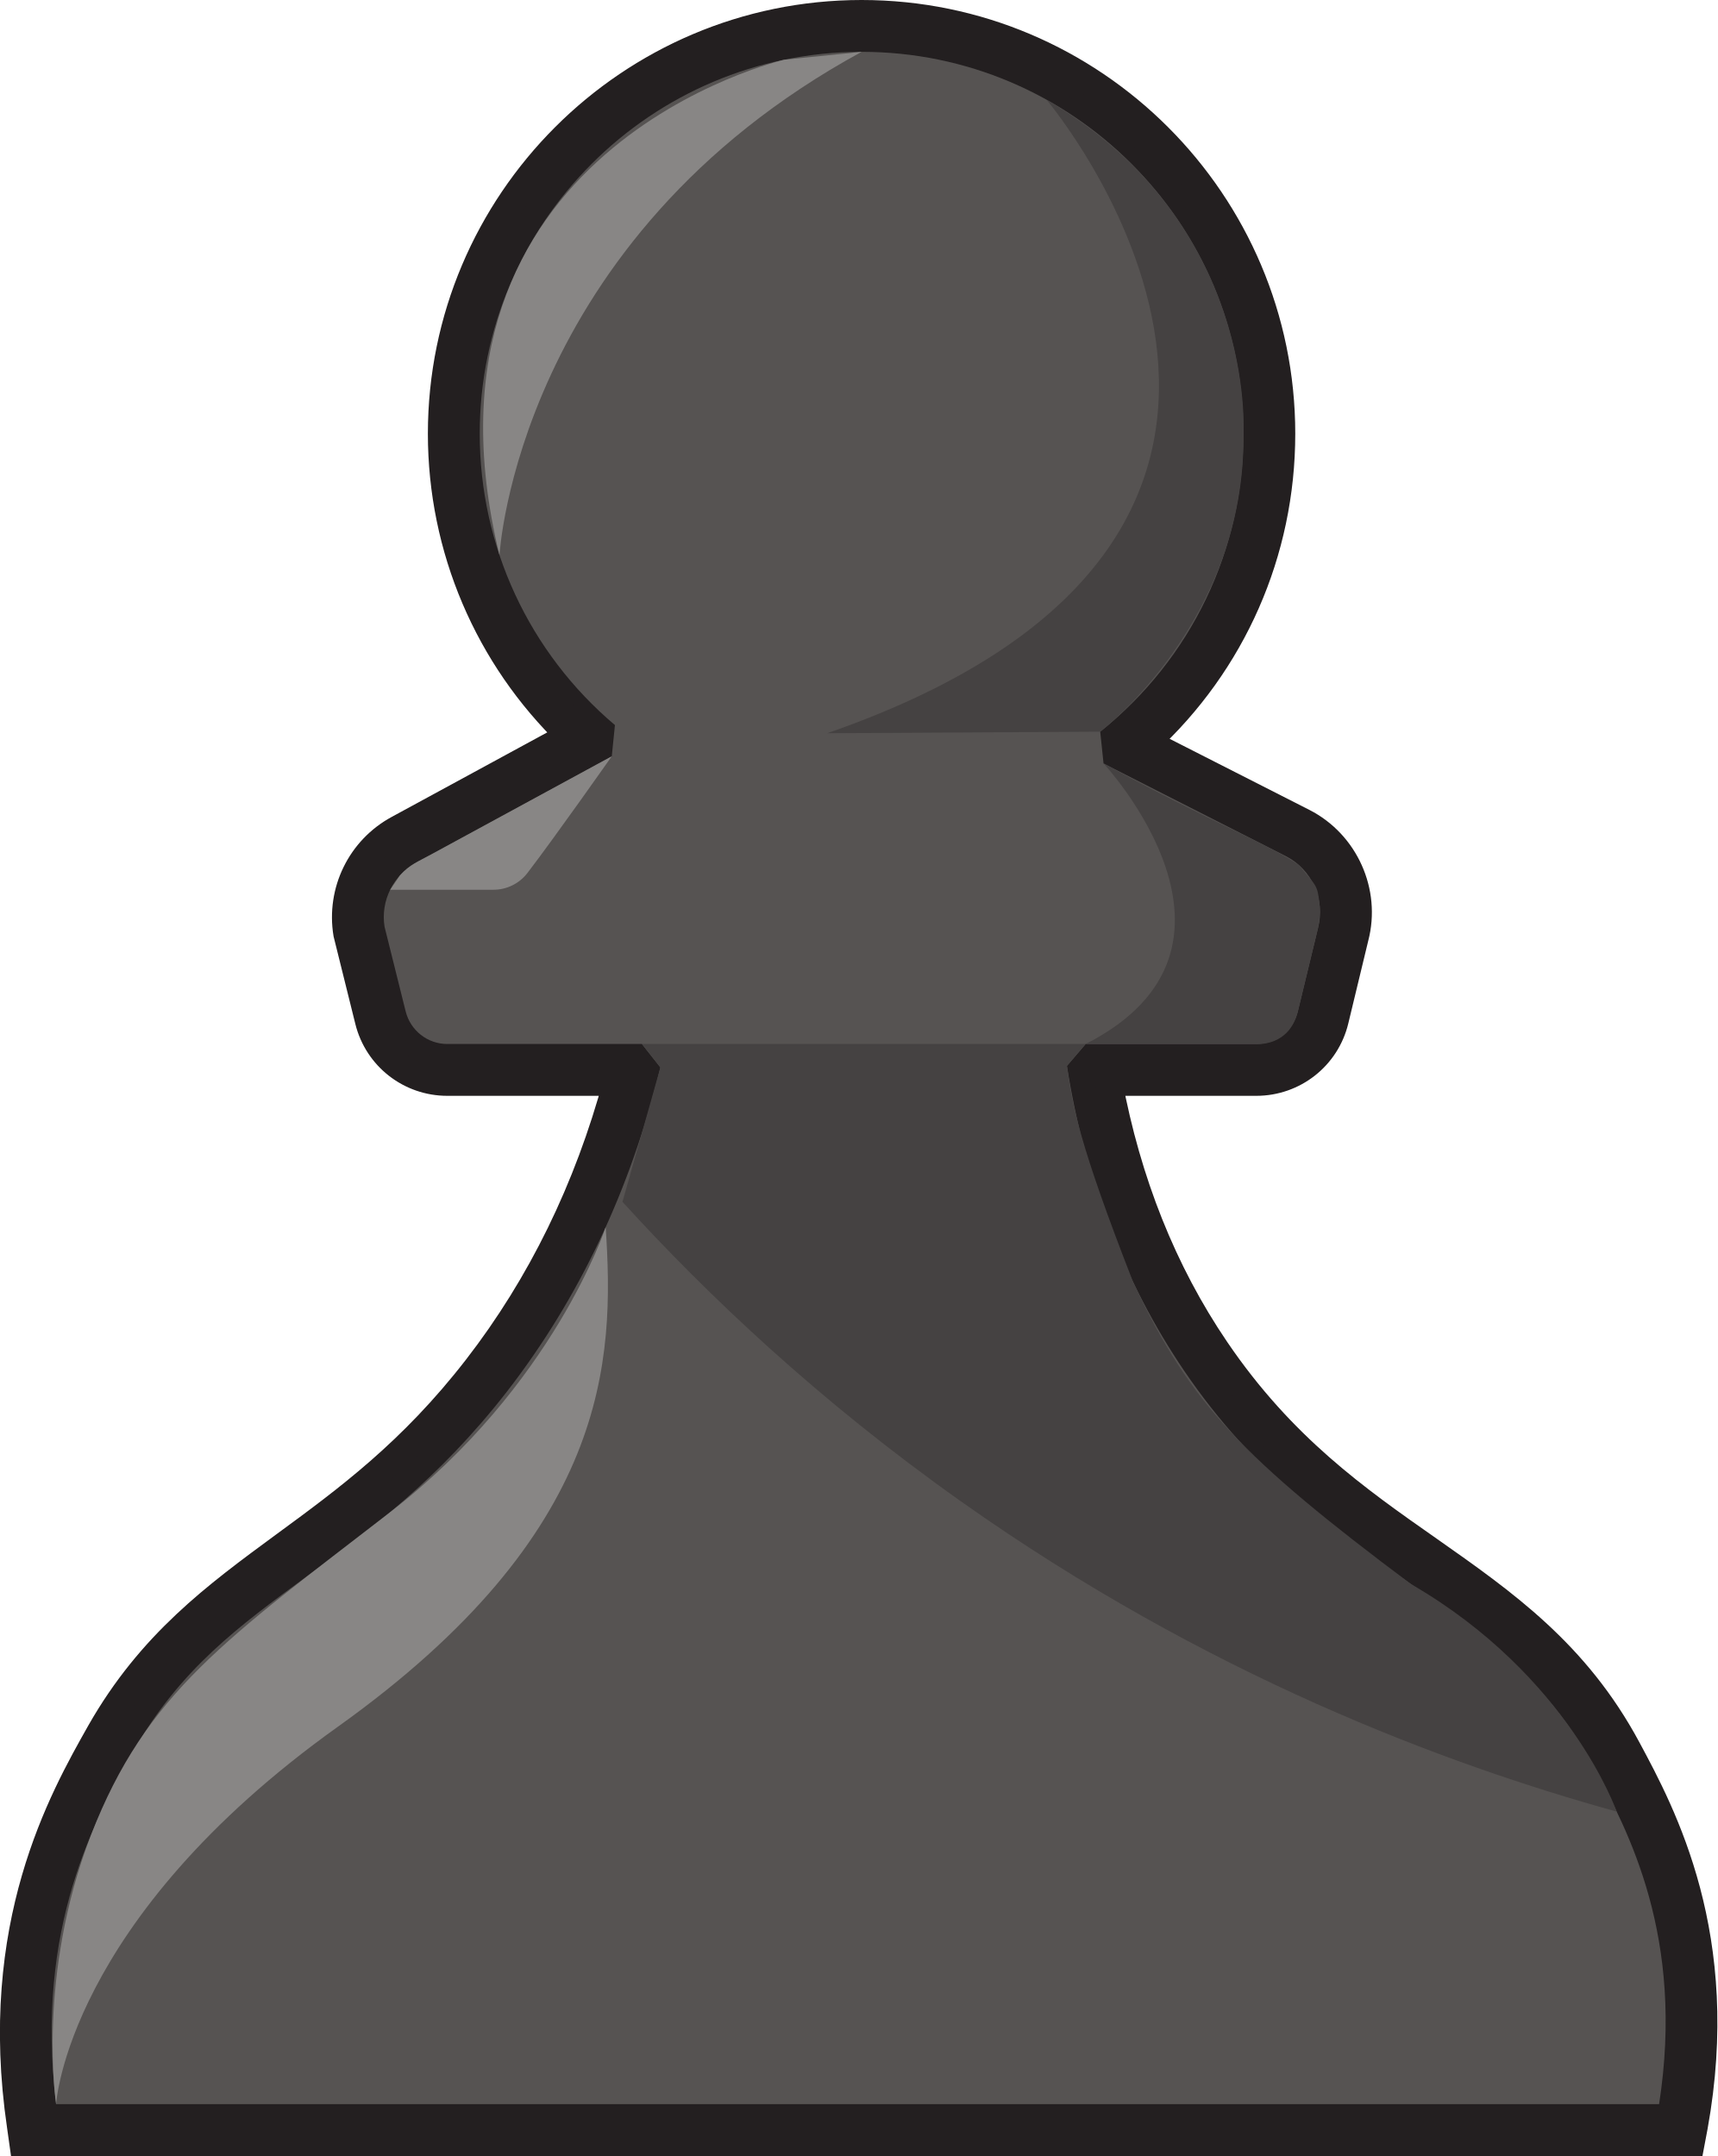
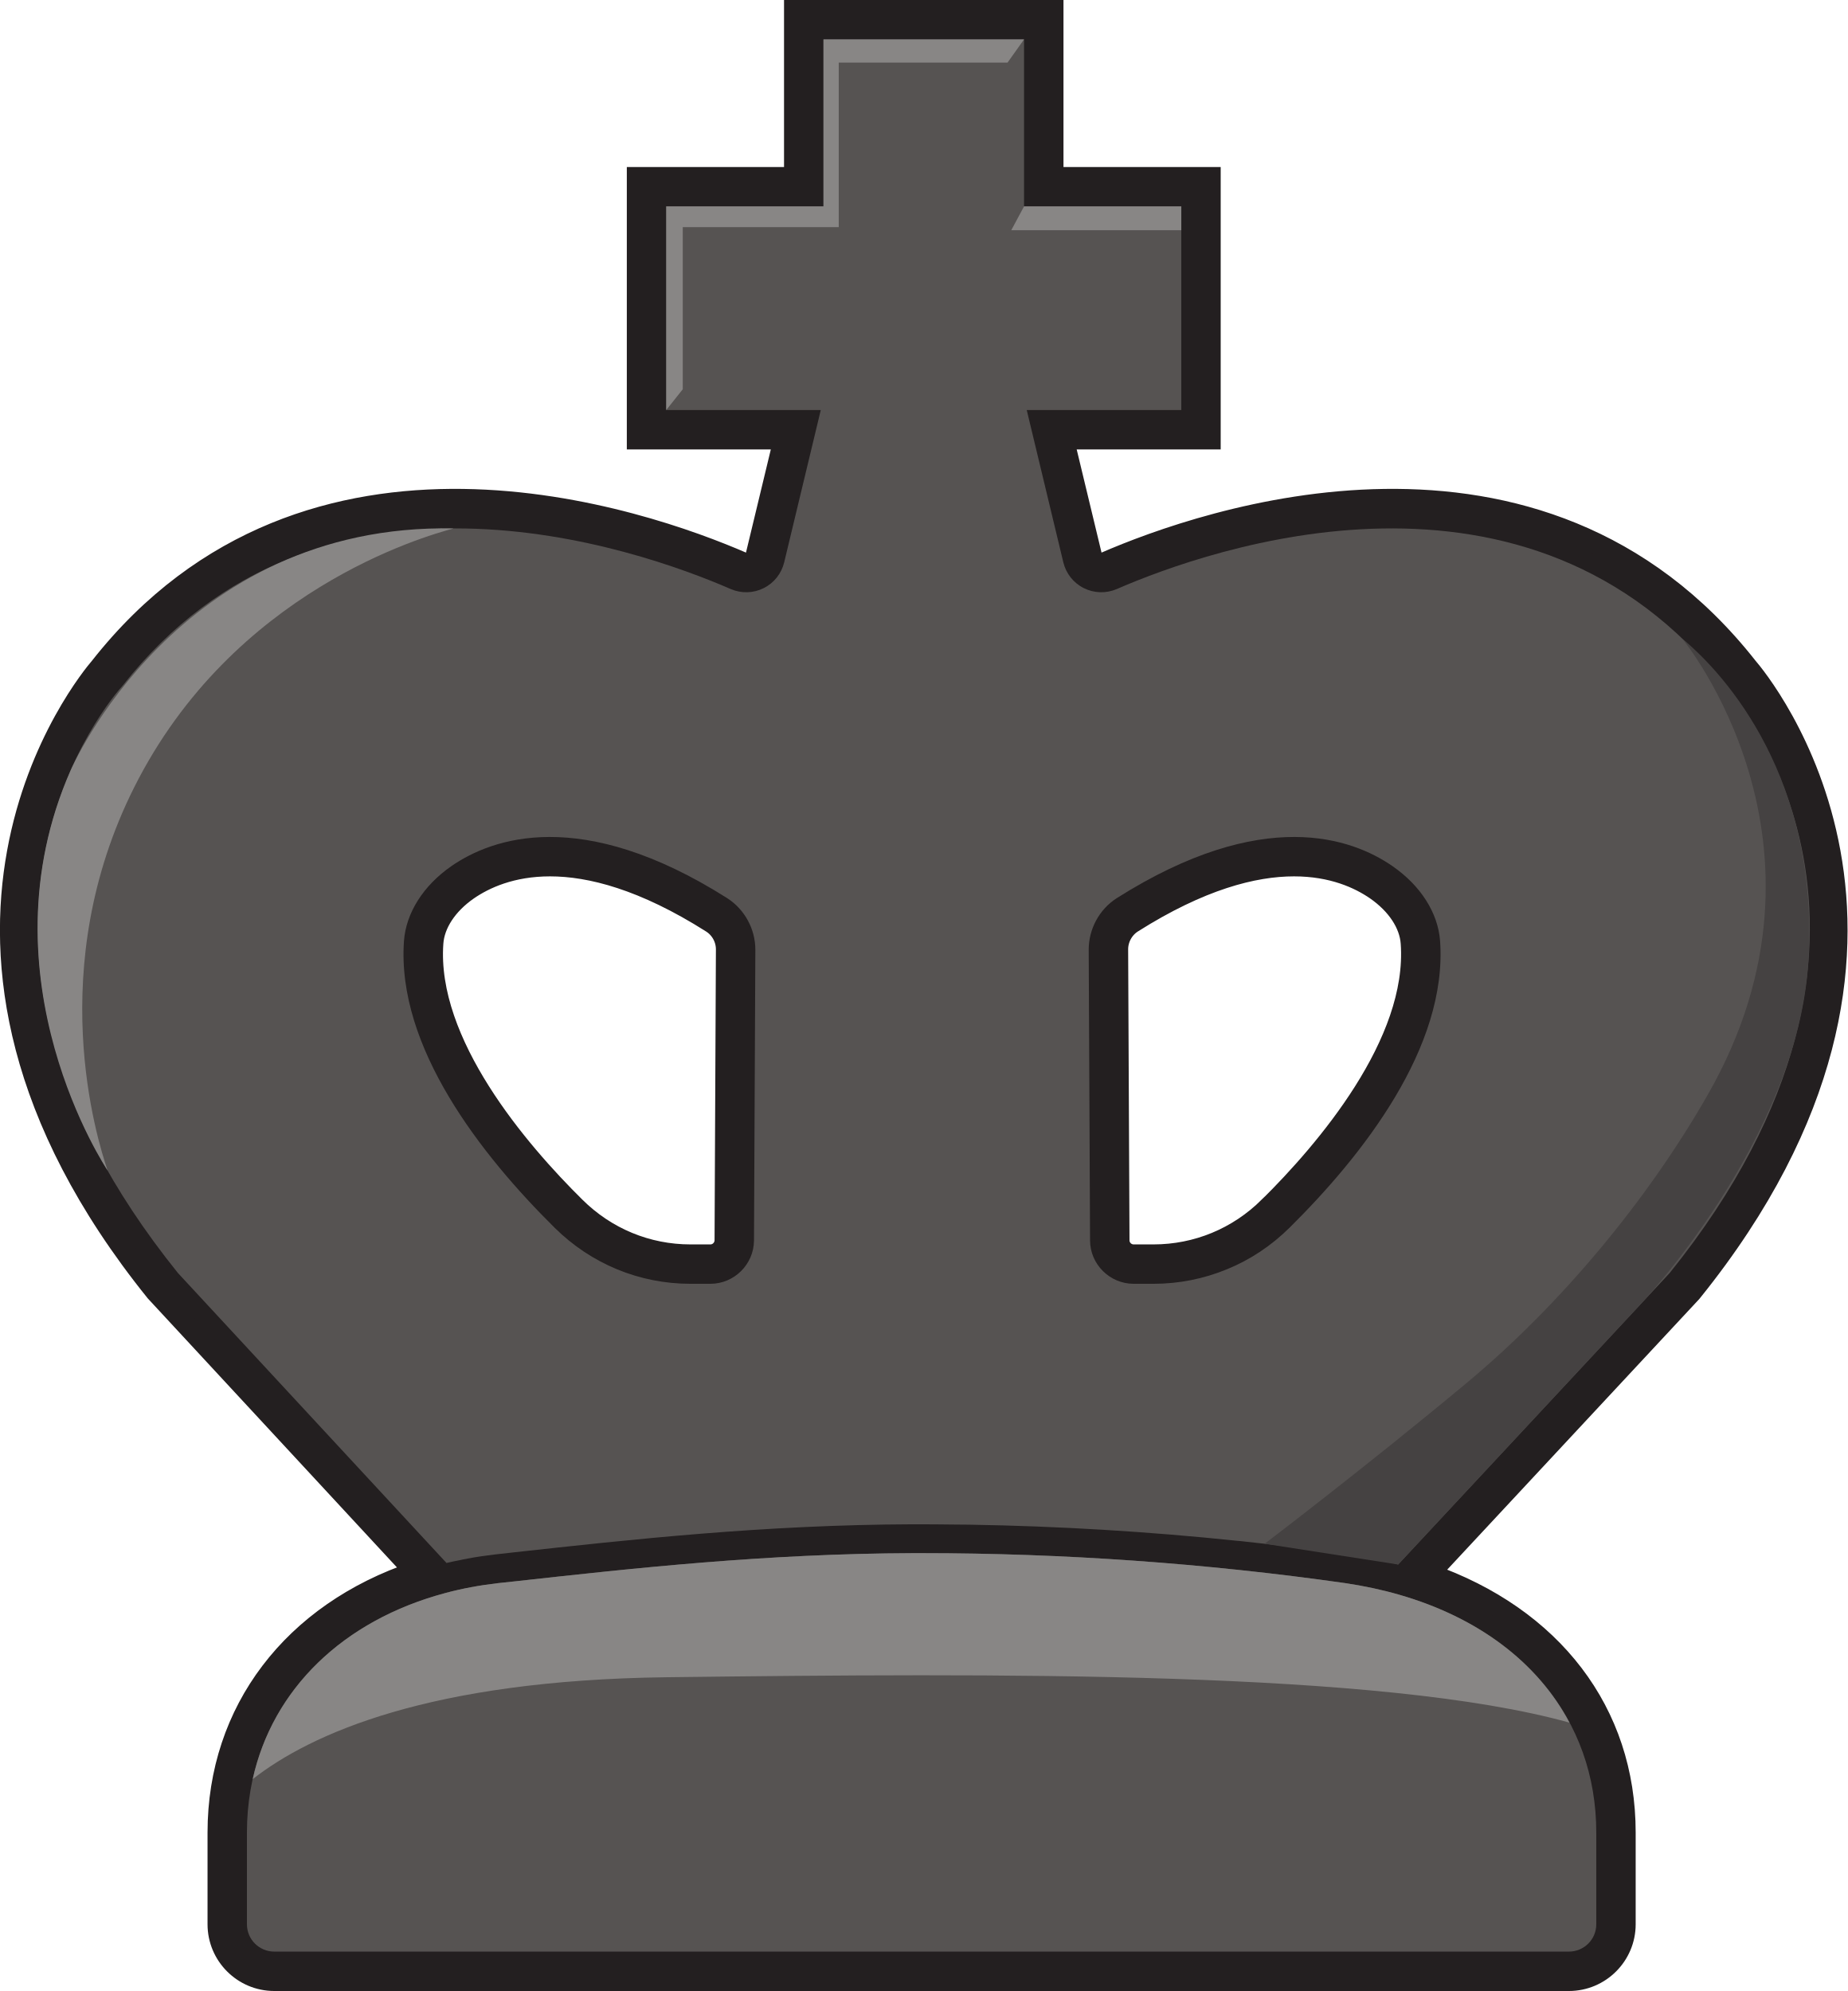
- <svg xmlns="http://www.w3.org/2000/svg" version="1.1" id="svg1" width="412.532" height="517.94" viewBox="0 0 412.532 517.94">
+ <svg xmlns="http://www.w3.org/2000/svg" version="1.1" id="svg1" width="583.993" height="629.465" viewBox="0 0 583.993 629.465">
  <defs id="defs1" />
-   <g id="layer12" transform="translate(-4025.907,-429.56)">
-     <path id="path13" d="m 33183.4,8987.18 h -2888 c -39,320.7 72.3,517.32 139.4,636.16 83.7,147.13 189.7,225.14 312.9,315.24 110.9,81.42 236.8,173.82 360.2,332.82 130,167.9 222.8,364.3 276.2,583.7 l -33.3,42.2 h -350.6 c -35.6,0 -66.3,24.2 -75,58.6 l -38.1,152.8 c -7.3,46.8 15.7,93.1 57.7,115.7 l 351.7,191.1 5.7,56.4 c -154.8,130.7 -243.6,322.3 -243.6,525 0,379.4 308.6,688 688,688 379.3,0 687.9,-308.6 687.9,-688 0,-210 -94,-405.7 -258,-536.9 l 6,-57.3 328.7,-167.1 c 46.7,-23.8 71.1,-77.8 57.7,-129.4 l -36.3,-149.8 c -8.2,-34.7 -39.2,-59.1 -75,-59.1 h -307.3 l -33.8,-39.5 c 32.7,-206.4 103.8,-391.2 211.5,-549.7 126.4,-186.1 272.1,-288.3 400.5,-378.42 129.8,-91.01 252.1,-176.78 337.2,-334.85 61.8,-115.42 164.4,-306.11 117.7,-607.65 z m -57.5,640.04 c -92.6,172.44 -221.5,262.77 -357.9,358.57 -130,91.01 -264.1,185.01 -383.4,360.61 -95.2,140.1 -159.7,302.3 -193.2,482.5 h 266.2 c 67.5,0 125.9,45.8 141.6,111.5 l 36,149.2 c 21.3,81.6 -18,168.8 -93,207.1 l -283.3,144.1 c 155.5,142.8 244,342.6 244,556.1 0,417 -339.4,756.4 -756.3,756.4 -417,0 -756.4,-339.4 -756.4,-756.4 0,-206.4 83.7,-402.1 231.3,-544.2 l -309.3,-168.1 c -68,-36.7 -104.9,-112.2 -92.4,-188.4 l 39,-156.9 c 16.2,-65.1 74.4,-110.4 141.4,-110.4 h 305.9 c -52.2,-192.8 -136.9,-366.4 -252.5,-515.6 -117.2,-151.4 -233.8,-236.9 -346.5,-319.52 -123.8,-91.01 -240.9,-176.78 -331.9,-336.68 -68.6,-121.57 -196.6,-347.85 -143.4,-709.16 l 4.1,-29.19 h 3004.9 l 5.3,28.05 c 61.8,341.47 -56.6,562.04 -120.2,680.42" style="fill:#231f20;fill-opacity:1;fill-rule:nonzero;stroke:#231f20;stroke-width:50;stroke-dasharray:none;stroke-opacity:1" transform="matrix(0.1333333,0,0,-0.1333333,0,2133.333)" />
-     <path id="path14" d="m 33183.4,8987.18 h -2888 c -39,320.7 72.3,517.32 139.4,636.16 83.7,147.13 189.7,225.14 312.9,315.24 110.9,81.42 236.8,173.82 360.2,332.82 130,167.9 222.8,364.3 276.2,583.7 l -33.3,42.2 h -350.6 c -35.6,0 -66.3,24.2 -75,58.6 l -38.1,152.8 c -7.3,46.8 15.7,93.1 57.7,115.7 l 351.7,191.1 5.7,56.4 c -154.8,130.7 -243.6,322.3 -243.6,525 0,379.4 308.6,688 688,688 379.3,0 687.9,-308.6 687.9,-688 0,-210 -94,-405.7 -258,-536.9 l 6,-57.3 328.7,-167.1 c 46.7,-23.8 71.1,-77.8 57.7,-129.4 l -36.3,-149.8 c -8.2,-34.7 -39.2,-59.1 -75,-59.1 h -307.3 l -33.8,-39.5 c 32.7,-206.4 103.8,-391.2 211.5,-549.7 126.4,-186.1 272.1,-288.3 400.5,-378.42 129.8,-91.01 252.1,-176.78 337.2,-334.85 61.8,-115.42 164.4,-306.11 117.7,-607.65" style="fill:#565352;fill-opacity:1;fill-rule:nonzero;stroke:none" transform="matrix(0.1333333,0,0,-0.1333333,0,2133.333)" />
-     <path id="path15" d="m 31607.2,12670.7 c 0,0 -691.7,-160.1 -513,-892.6 0,0 31.2,568.2 652.4,906.8 l -139.4,-14.2" style="fill:#888685;fill-opacity:1;fill-rule:nonzero;stroke:none" transform="matrix(0.1333333,0,0,-0.1333333,0,2133.333)" />
-     <path id="path16" d="m 31285.5,10567.3 c 0,0 -93.3,-285.4 -387.9,-513.2 -294.6,-227.85 -440.3,-326.15 -539.2,-581.65 -98.8,-255.5 -63,-485.28 -63,-485.28 0,0 18.6,330.72 507.8,680.15 489.2,349.48 498.6,658.58 482.3,899.98" style="fill:#888685;fill-opacity:1;fill-rule:nonzero;stroke:none" transform="matrix(0.1333333,0,0,-0.1333333,0,2133.333)" />
-     <path id="path17" d="m 31296.4,11415.6 -325.3,-176.8 c -23.4,-12.9 -38.5,-17.9 -56.3,-37.8 l -17.5,-25.8 h 185.9 c 24.2,0 46.9,11.2 61.6,30.5 49.9,65.2 151.6,209.9 151.6,209.9 v 0" style="fill:#888685;fill-opacity:1;fill-rule:nonzero;stroke:none" transform="matrix(0.1333333,0,0,-0.1333333,0,2133.333)" />
-     <path id="path18" d="m 32079.8,12598.6 c 0,0 656.9,-776.5 -395.3,-1141.4 l 492.1,2.8 c 0,0 262.5,199.3 257.9,536.9 0,0 25.1,380.4 -354.7,601.7" style="fill:#454242;fill-opacity:1;fill-rule:nonzero;stroke:none" transform="matrix(0.1333333,0,0,-0.1333333,0,2133.333)" />
-     <path id="path19" d="m 32182.5,11402.8 c 0,0 309.4,-331.6 -32.2,-505.5 h 307.3 c 0,0 59.5,-5.8 75.1,59.1 15.7,64.8 36.2,149.9 36.2,149.9 1.4,7.7 4.5,25.5 2.9,40.6 -3.9,38.6 -5.3,33.4 -37.4,72.8 -49.5,34.9 -160.8,78.8 -351.9,183.1" style="fill:#454242;fill-opacity:1;fill-rule:nonzero;stroke:none" transform="matrix(0.1333333,0,0,-0.1333333,0,2133.333)" />
-     <path id="path20" d="m 31350.8,10897.3 h 799.5 c 0,0 -12.6,-14.7 -33.8,-39.5 10,-71.2 21.2,-138.3 119.3,-389.4 101.6,-218.3 197.5,-317.2 500.4,-544.08 285.8,-165.3 370.8,-410.1 370.8,-410.1 -307.8,85.29 -738.3,245.32 -1181.8,559.28 -255.9,181.2 -456.5,371.4 -609.4,539.4 l 68.3,242.2 -33.3,42.2" style="fill:#454242;fill-opacity:1;fill-rule:nonzero;stroke:none" transform="matrix(0.1333333,0,0,-0.1333333,0,2133.333)" />
+   <g id="layer8" transform="translate(-3201.691,-318.48)">
+     <path id="path49" d="m 25731.7,10670.4 c -0.2,-19.1 -15.7,-34.7 -34.9,-34.7 h -47.2 c -103.1,0 -200.2,40.2 -273.9,113.4 -133.2,131.6 -354.3,388.2 -336.9,626.4 3.2,45.6 33.5,91.7 83,126.1 39.7,27.4 103.6,56.8 194.8,56.8 96,0 222.6,-32.6 383.4,-134.6 21.7,-13.7 35.2,-38.3 34.9,-64.3 z m 4.8,811.4 c -346.7,219.6 -558.4,141.8 -653.7,75.9 -66.6,-46.3 -107.4,-110.8 -112.4,-177.2 -18.1,-252.3 184.3,-509.1 356.9,-680 86.7,-86 201.2,-133.2 322.3,-133.2 h 47.2 c 56.6,0 102.9,46.1 103.4,102.6 l 3.2,689.1 c 0.2,49.3 -25.4,96.3 -66.9,122.8" style="fill:#231f20;fill-opacity:1;fill-rule:nonzero;stroke:#231f20;stroke-width:50;stroke-dasharray:none;stroke-opacity:1" transform="matrix(0.1333333,0,0,-0.1333333,0,2133.333)" />
+     <path id="path50" d="m 27021.6,10749.1 h -0.2 c -73.7,-73.2 -171.1,-113.4 -274.2,-113.4 h -46.9 c -19.2,0 -34.9,15.6 -34.9,34.7 l -3.2,689.1 c -0.3,26 13.2,50.6 34.6,64.3 161.1,102 287.7,134.6 383.7,134.6 91.2,0 154.9,-29.4 194.6,-56.8 49.5,-34.4 80,-80.5 83.2,-126.1 17.4,-238.2 -203.7,-494.8 -336.7,-626.4 z m 405.1,631.4 c -5,66.4 -46,130.9 -112.9,177.2 -95.1,65.9 -306.3,143.7 -653.5,-75.9 -41.5,-26.5 -66.8,-73.3 -66.6,-122.8 l 3.2,-689.1 c 0.3,-56.5 46.8,-102.6 103.4,-102.6 h 46.9 c 60.7,0 119.6,11.9 174.3,34.5 54.8,22.3 104.9,55.6 148.3,98.5 172.9,171.1 375,427.9 356.9,680.2" style="fill:#231f20;fill-opacity:1;fill-rule:nonzero;stroke:#231f20;stroke-width:50;stroke-dasharray:none;stroke-opacity:1" transform="matrix(0.1333333,0,0,-0.1333333,0,2133.333)" />
+     <path id="path51" d="m 27971,10592.9 -643.7,-691.19 c -10,2.74 -20.8,4.79 -31,7.3 -6.9,1.6 -13.5,3.2 -20.3,4.56 -21.5,4.56 -43.1,8.44 -65.5,11.64 -42.4,6.15 -84.8,11.86 -127.3,17.1 -6.1,0.69 -12.3,1.37 -18.2,2.06 -37,4.56 -73.7,8.89 -110.6,12.77 -2.8,0.23 -5.3,0.46 -8,0.68 -211.2,22.13 -424.1,34.9 -636.2,38.33 -9.6,0 -19.2,0 -28.7,0.22 -27.6,0.23 -55.5,0.69 -83.3,0.69 h -21.2 c -352.4,-1.14 -669.2,-36.04 -948.9,-66.84 l -42.7,-4.79 c -21.6,-2.5 -43.1,-5.7 -63.8,-9.58 -6.9,-1.14 -13.5,-2.73 -20.1,-4.1 -10.3,-2.05 -20.5,-3.88 -30.3,-6.39 l -636.7,687.54 c -647.1,804 -153.7,1367.6 -132.5,1391.1 l 1.6,1.9 c 464.7,591.9 1220.8,324.8 1441.6,228.7 25.1,-10.7 53.6,-10 78,2.3 24.4,12.1 42.2,34.5 48.6,61.2 l 86.7,361 h -366.4 v 482.9 h 372.8 v 396 h 475.5 v -396 h 372.8 v -482.9 h -366.4 l 86.7,-361 c 6.4,-26.7 24.2,-49.1 48.6,-61.2 24.4,-12.3 52.9,-13 78,-2.3 220.8,96.1 977,363.2 1441.6,-228.7 l 1.6,-1.9 c 21.2,-23.5 514.6,-587.1 -132.3,-1391.1 z m -174,-1326.67 v -217.61 c 0,-35.81 -29,-64.78 -64.8,-64.78 h -3069.3 c -35.8,0 -64.8,28.97 -64.8,64.78 v 217.61 c 0,273.03 180.4,490.64 470.8,567.96 39,10.5 80.7,18.25 124.1,23.27 l 42.6,4.56 c 277.9,30.8 592.9,65.47 941.6,66.61 h 21 c 334.9,0 672,-23.95 1002.7,-70.94 44.7,-6.62 87.6,-15.74 128,-27.37 293.1,-84.17 468.1,-295.16 468.1,-564.09 z m 358.1,2762.77 c -495,629.3 -1290.4,349.4 -1522.4,248.6 -8.9,-3.9 -16.4,-1.4 -20,0.5 -3.7,1.8 -10.3,6.3 -12.6,15.9 l -66.6,276.7 h 348.1 v 619.7 h -372.7 v 396 h -612.5 v -396 h -372.7 v -619.7 h 348.1 l -66.6,-276.7 c -2.3,-9.6 -8.9,-14.1 -12.6,-15.9 -3.6,-1.9 -11.1,-4.4 -20,-0.5 -232.2,100.8 -1027.4,380.7 -1522.4,-248.6 -26.9,-31.3 -539.9,-646.2 131.7,-1479.9 l 615.8,-664.95 c -290.1,-97.4 -468,-329.61 -468,-617.92 v -217.61 c 0,-73.45 59.7,-133.21 133.2,-133.21 h 3069.3 c 73.4,0 133.2,59.76 133.2,133.21 v 217.61 c 0,284.67 -172.9,510.48 -465.6,612.9 l 622.1,668.07 1.6,1.9 c 671.5,833.7 158.5,1448.8 131.6,1479.9" style="fill:#231f20;fill-opacity:1;fill-rule:nonzero;stroke:#231f20;stroke-width:50;stroke-dasharray:none;stroke-opacity:1" transform="matrix(0.1333333,0,0,-0.1333333,0,2133.333)" />
+     <path id="path52" d="m 27797,9266.23 v -217.61 c 0,-35.81 -29,-64.78 -64.8,-64.78 h -3069.3 c -35.8,0 -64.8,28.97 -64.8,64.78 v 217.61 c 0,273.03 180.4,490.64 470.8,567.96 39,10.5 80.7,18.25 124.1,23.27 l 42.6,4.56 c 277.9,30.8 592.9,65.47 941.6,66.61 h 21 c 334.9,0 672,-23.95 1002.7,-70.94 44.7,-6.62 87.6,-15.74 128,-27.37 293.1,-84.17 468.1,-295.16 468.1,-564.09" style="fill:#565352;fill-opacity:1;fill-rule:nonzero;stroke:none" transform="matrix(0.1333333,0,0,-0.1333333,0,2133.333)" />
+     <path id="path53" d="m 27069.8,10700.3 c -43.4,-42.9 -93.5,-76.2 -148.3,-98.5 -54.7,-22.6 -113.6,-34.5 -174.3,-34.5 h -46.9 c -56.6,0 -103.1,46.1 -103.4,102.6 l -3.2,689.1 c -0.2,49.5 25.1,96.3 66.6,122.8 347.2,219.6 558.4,141.8 653.5,75.9 66.9,-46.3 107.9,-110.8 112.9,-177.2 18.1,-252.3 -184,-509.1 -356.9,-680.2 z m -1269.6,-30.4 c -0.5,-56.5 -46.8,-102.6 -103.4,-102.6 h -47.2 c -121.1,0 -235.6,47.2 -322.3,133.2 -172.6,170.9 -375,427.7 -356.9,680 5,66.4 45.8,130.9 112.4,177.2 95.3,65.9 307,143.7 653.7,-75.9 41.5,-26.5 67.1,-73.5 66.9,-122.8 z m 2303.1,1314.1 -1.6,1.9 c -464.6,591.9 -1220.8,324.8 -1441.6,228.7 -25.1,-10.7 -53.6,-10 -78,2.3 -24.4,12.1 -42.2,34.5 -48.6,61.2 l -86.7,361 h 366.4 v 482.9 h -372.8 v 396 h -475.5 v -396 h -372.8 v -482.9 h 366.4 l -86.7,-361 c -6.4,-26.7 -24.2,-49.1 -48.6,-61.2 -24.4,-12.3 -52.9,-13 -78,-2.3 -220.8,96.1 -976.9,363.2 -1441.6,-228.7 l -1.6,-1.9 c -21.2,-23.5 -514.6,-587.1 132.5,-1391.1 l 636.7,-687.54 c 9.8,2.51 20,4.34 30.3,6.39 6.6,1.37 13.2,2.96 20.1,4.1 20.7,3.88 42.2,7.08 63.8,9.58 l 42.7,4.79 c 279.7,30.8 596.5,65.7 948.9,66.84 h 21.2 c 27.8,0 55.7,-0.46 83.3,-0.69 9.5,-0.22 19.1,-0.22 28.7,-0.22 212.1,-3.43 425,-16.2 636.2,-38.33 2.7,-0.22 5.2,-0.45 8,-0.68 36.9,-3.88 73.6,-8.21 110.6,-12.77 5.9,-0.69 12.1,-1.37 18.2,-2.06 42.5,-5.24 84.9,-10.95 127.3,-17.1 22.4,-3.2 44,-7.08 65.5,-11.64 6.8,-1.36 13.4,-2.96 20.3,-4.56 10.2,-2.51 21,-4.56 31,-7.3 l 643.7,691.19 c 646.9,804 153.5,1367.6 132.3,1391.1" style="fill:#565352;fill-opacity:1;fill-rule:nonzero;stroke:none" transform="matrix(0.1333333,0,0,-0.1333333,0,2133.333)" />
+     <path id="path54" d="m 25088.1,12358.4 c -70.5,-18.8 -523.4,-147.9 -757.1,-613.5 -215.2,-428.5 -88.9,-832.2 -63.3,-908.9 0,0 -305.6,454.7 -87.3,949.3 0,0 252.5,586.4 907.7,573.1" style="fill:#888685;fill-opacity:1;fill-rule:nonzero;stroke:none" transform="matrix(0.1333333,0,0,-0.1333333,0,2133.333)" />
+     <path id="path55" d="m 25592.1,12639.1 39.2,49.3 v 384.4 h 369.8 v 390.2 h 400.2 l 39.1,55 h -475.5 v -396 h -372.8 v -482.9" style="fill:#888685;fill-opacity:1;fill-rule:nonzero;stroke:none" transform="matrix(0.1333333,0,0,-0.1333333,0,2133.333)" />
+     <path id="path56" d="m 26440.4,13122 -30.3,-56.5 h 403.1 v 56.5 h -372.8" style="fill:#888685;fill-opacity:1;fill-rule:nonzero;stroke:none" transform="matrix(0.1333333,0,0,-0.1333333,0,2133.333)" />
+     <path id="path57" d="m 28000.8,12097 c 0,0 401,-484.2 61.3,-1080 -142.1,-249.3 -347.6,-497.3 -570.7,-683.4 -239.4,-199.5 -480.6,-382.73 -480.6,-382.73 l 316.5,-49.16 570.2,612.19 c 0,0 376.6,393.4 402.3,816.9 26.3,431.6 -194.9,680.2 -299,766.2" style="fill:#454242;fill-opacity:1;fill-rule:nonzero;stroke:none" transform="matrix(0.1333333,0,0,-0.1333333,0,2133.333)" />
+     <path id="path58" d="m 27733.5,9526.72 c -445.7,124.31 -1356.5,117.24 -2141.4,107.66 -562,-7.07 -842.8,-134.12 -980.3,-241.56 47,212.59 213.3,376.37 457.1,441.37 39,10.5 80.7,18.25 124.1,23.27 l 42.6,4.56 c 277.9,30.8 592.9,65.47 941.6,66.61 h 21 c 334.9,0 672,-23.95 1002.7,-70.94 44.7,-6.62 87.6,-15.74 128,-27.37 189.3,-54.29 329.4,-161.73 404.6,-303.6" style="fill:#888685;fill-opacity:1;fill-rule:nonzero;stroke:none" transform="matrix(0.1333333,0,0,-0.1333333,0,2133.333)" />
  </g>
</svg>
